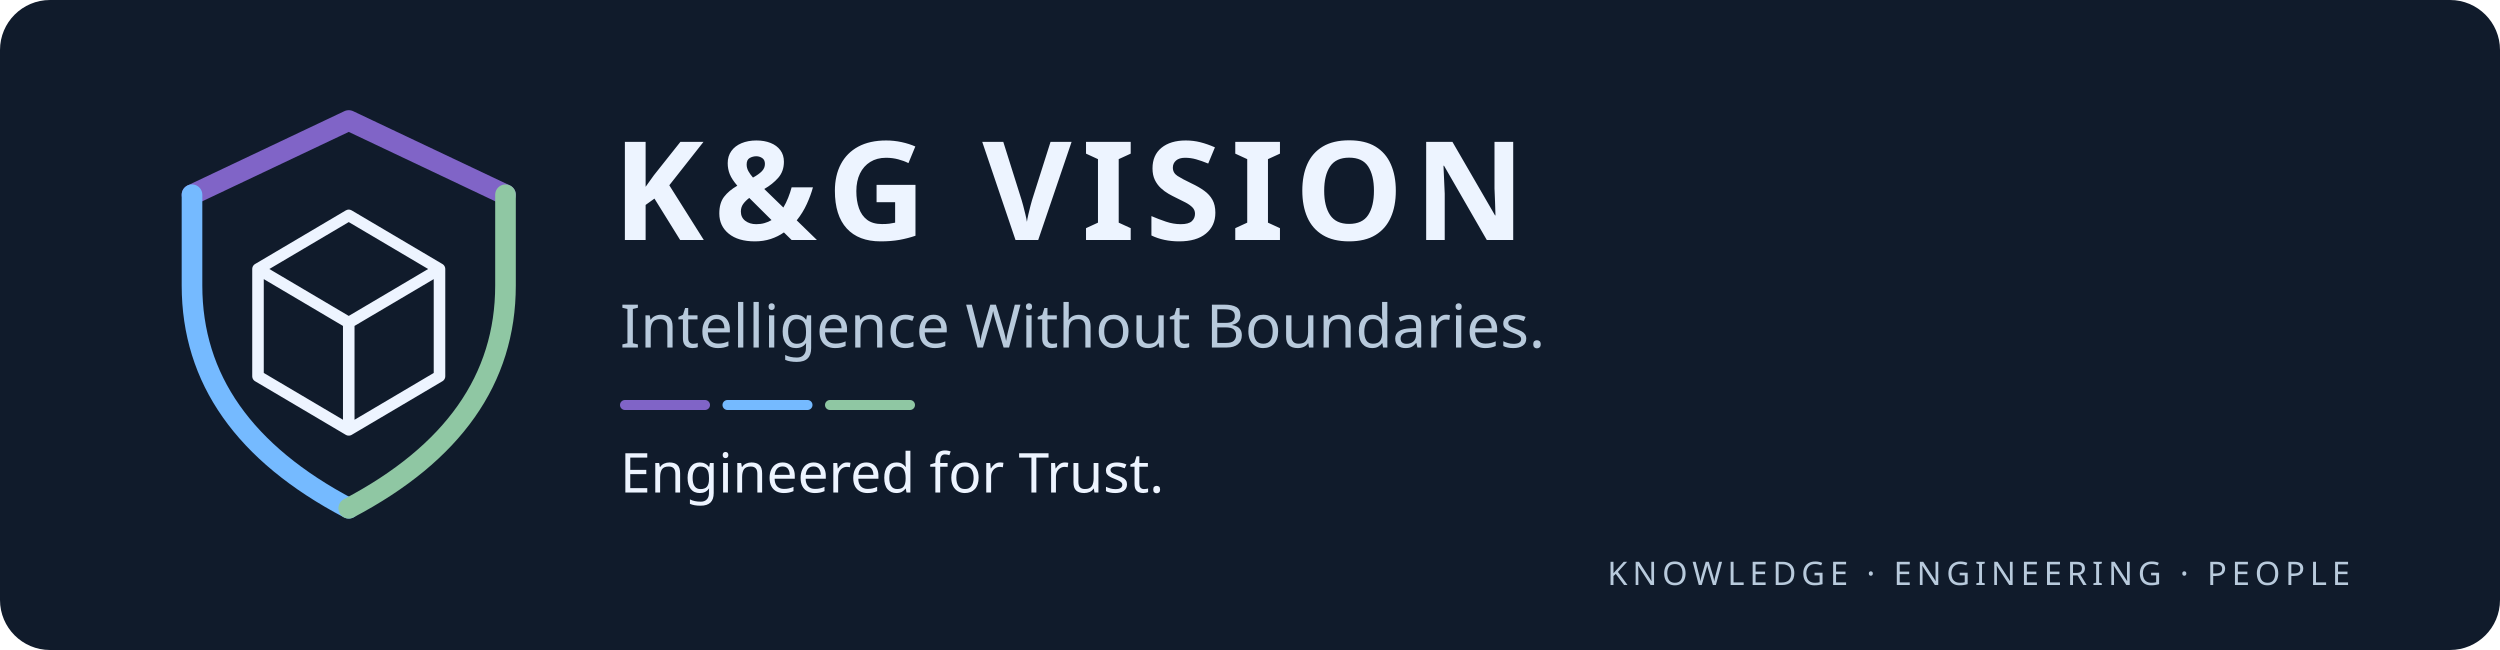
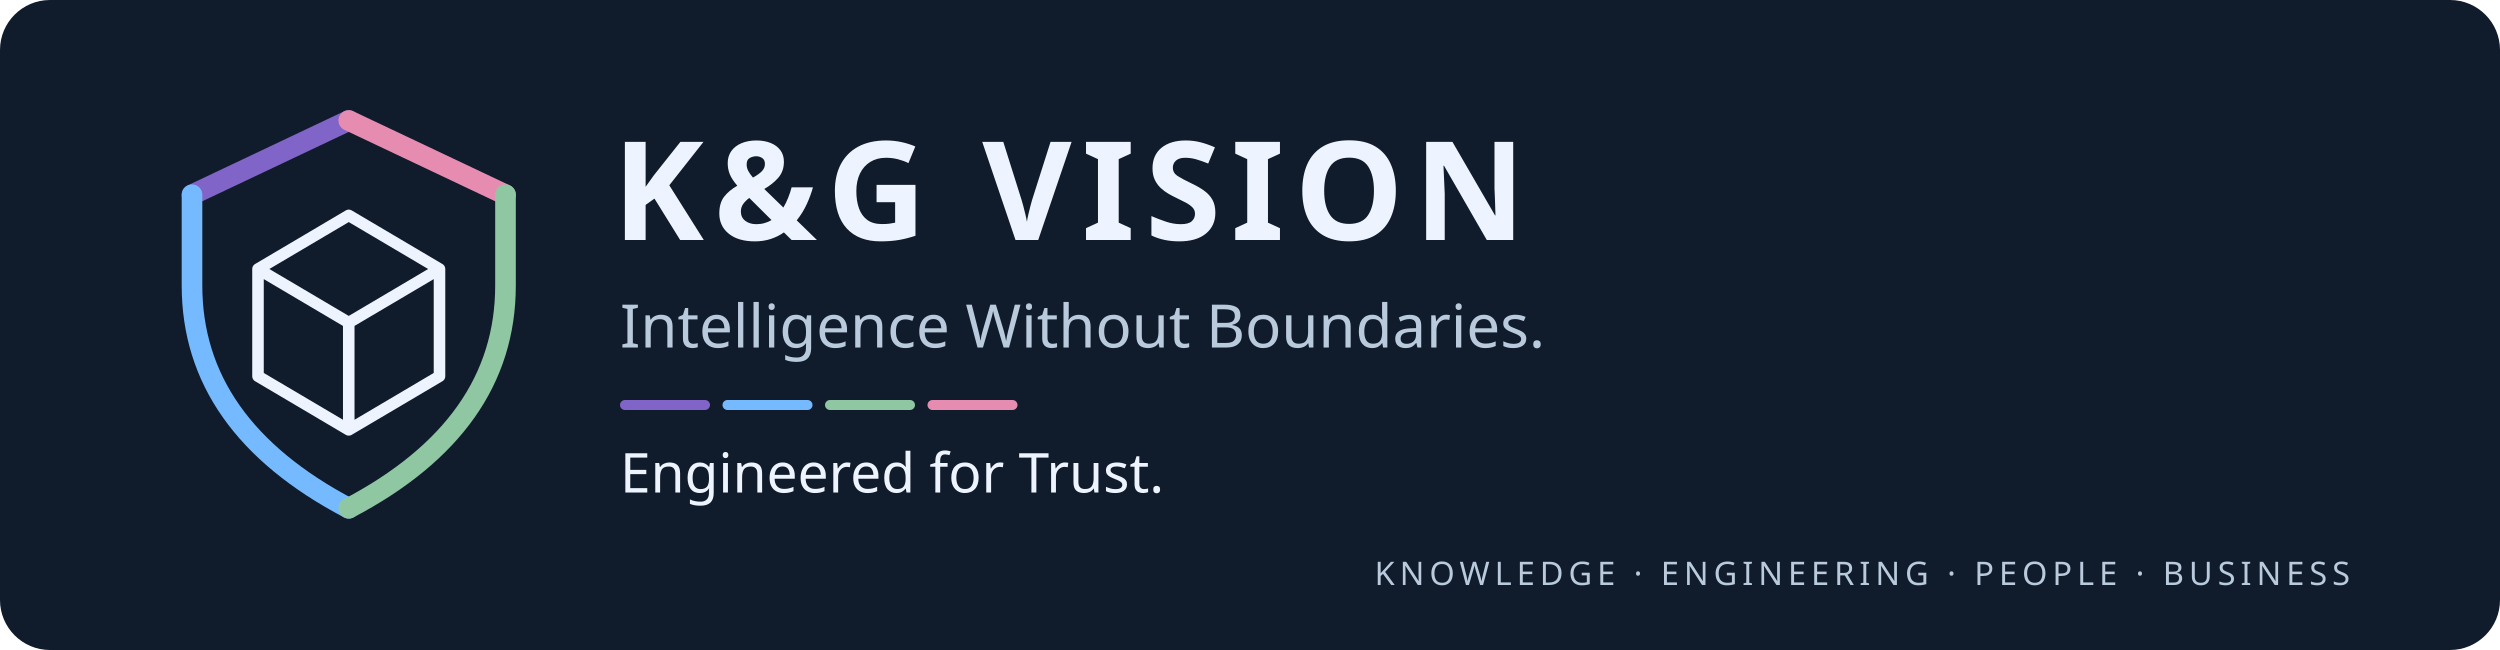
<svg xmlns="http://www.w3.org/2000/svg" viewBox="0 0 1000 260" role="img" aria-labelledby="title">
  <rect width="1000" height="260" rx="20" fill="#101b2b" />
  <g transform="translate(57 35) scale(1.65)" fill="none" stroke-linecap="round" stroke-linejoin="round">
-     <path d="M12 26L50 8L88 26" stroke="#8064C7" stroke-width="5" />
+     <path d="M12 26L50 8" stroke="#8064C7" stroke-width="5" />
+     <path d="M50 8L88 26" stroke="#E78CB1" stroke-width="5" />
    <path d="M12 26V48Q12 82 50 102" stroke="#75BAFF" stroke-width="5" />
    <path d="M88 26V48Q88 82 50 102" stroke="#8FC7A3" stroke-width="5" />
    <path d="M50 31L72 44V70L50 83L28 70V44ZM28 44L50 57L72 44M50 57V83" stroke="#EDF4FF" stroke-width="2.8" />
  </g>
  <g font-family="system-ui,sans-serif">
    <text x="245" y="96" fill="#EDF4FF" font-size="55" font-weight="730" letter-spacing="4">K&amp;G VISION</text>
    <text x="248" y="139" fill="#B8CADC" font-size="24">Intelligence Without Boundaries.</text>
    <rect x="248" y="160" width="36" height="4" rx="2" fill="#8064C7" />
    <rect x="289" y="160" width="36" height="4" rx="2" fill="#75BAFF" />
    <rect x="330" y="160" width="36" height="4" rx="2" fill="#8FC7A3" />
+     <rect x="371" y="160" width="36" height="4" rx="2" fill="#E78CB1" />
    <text x="248" y="197" fill="#EDF4FF" font-size="22">Engineered for Trust.</text>
-     <text x="940" y="234" fill="#B8CADC" font-size="13" text-anchor="end" letter-spacing="2">KNOWLEDGE · ENGINEERING · PEOPLE</text>
+     <text x="940" y="234" fill="#B8CADC" font-size="13" text-anchor="end" letter-spacing="2">KNOWLEDGE · ENGINEERING · PEOPLE · BUSINESS</text>
  </g>
</svg>
